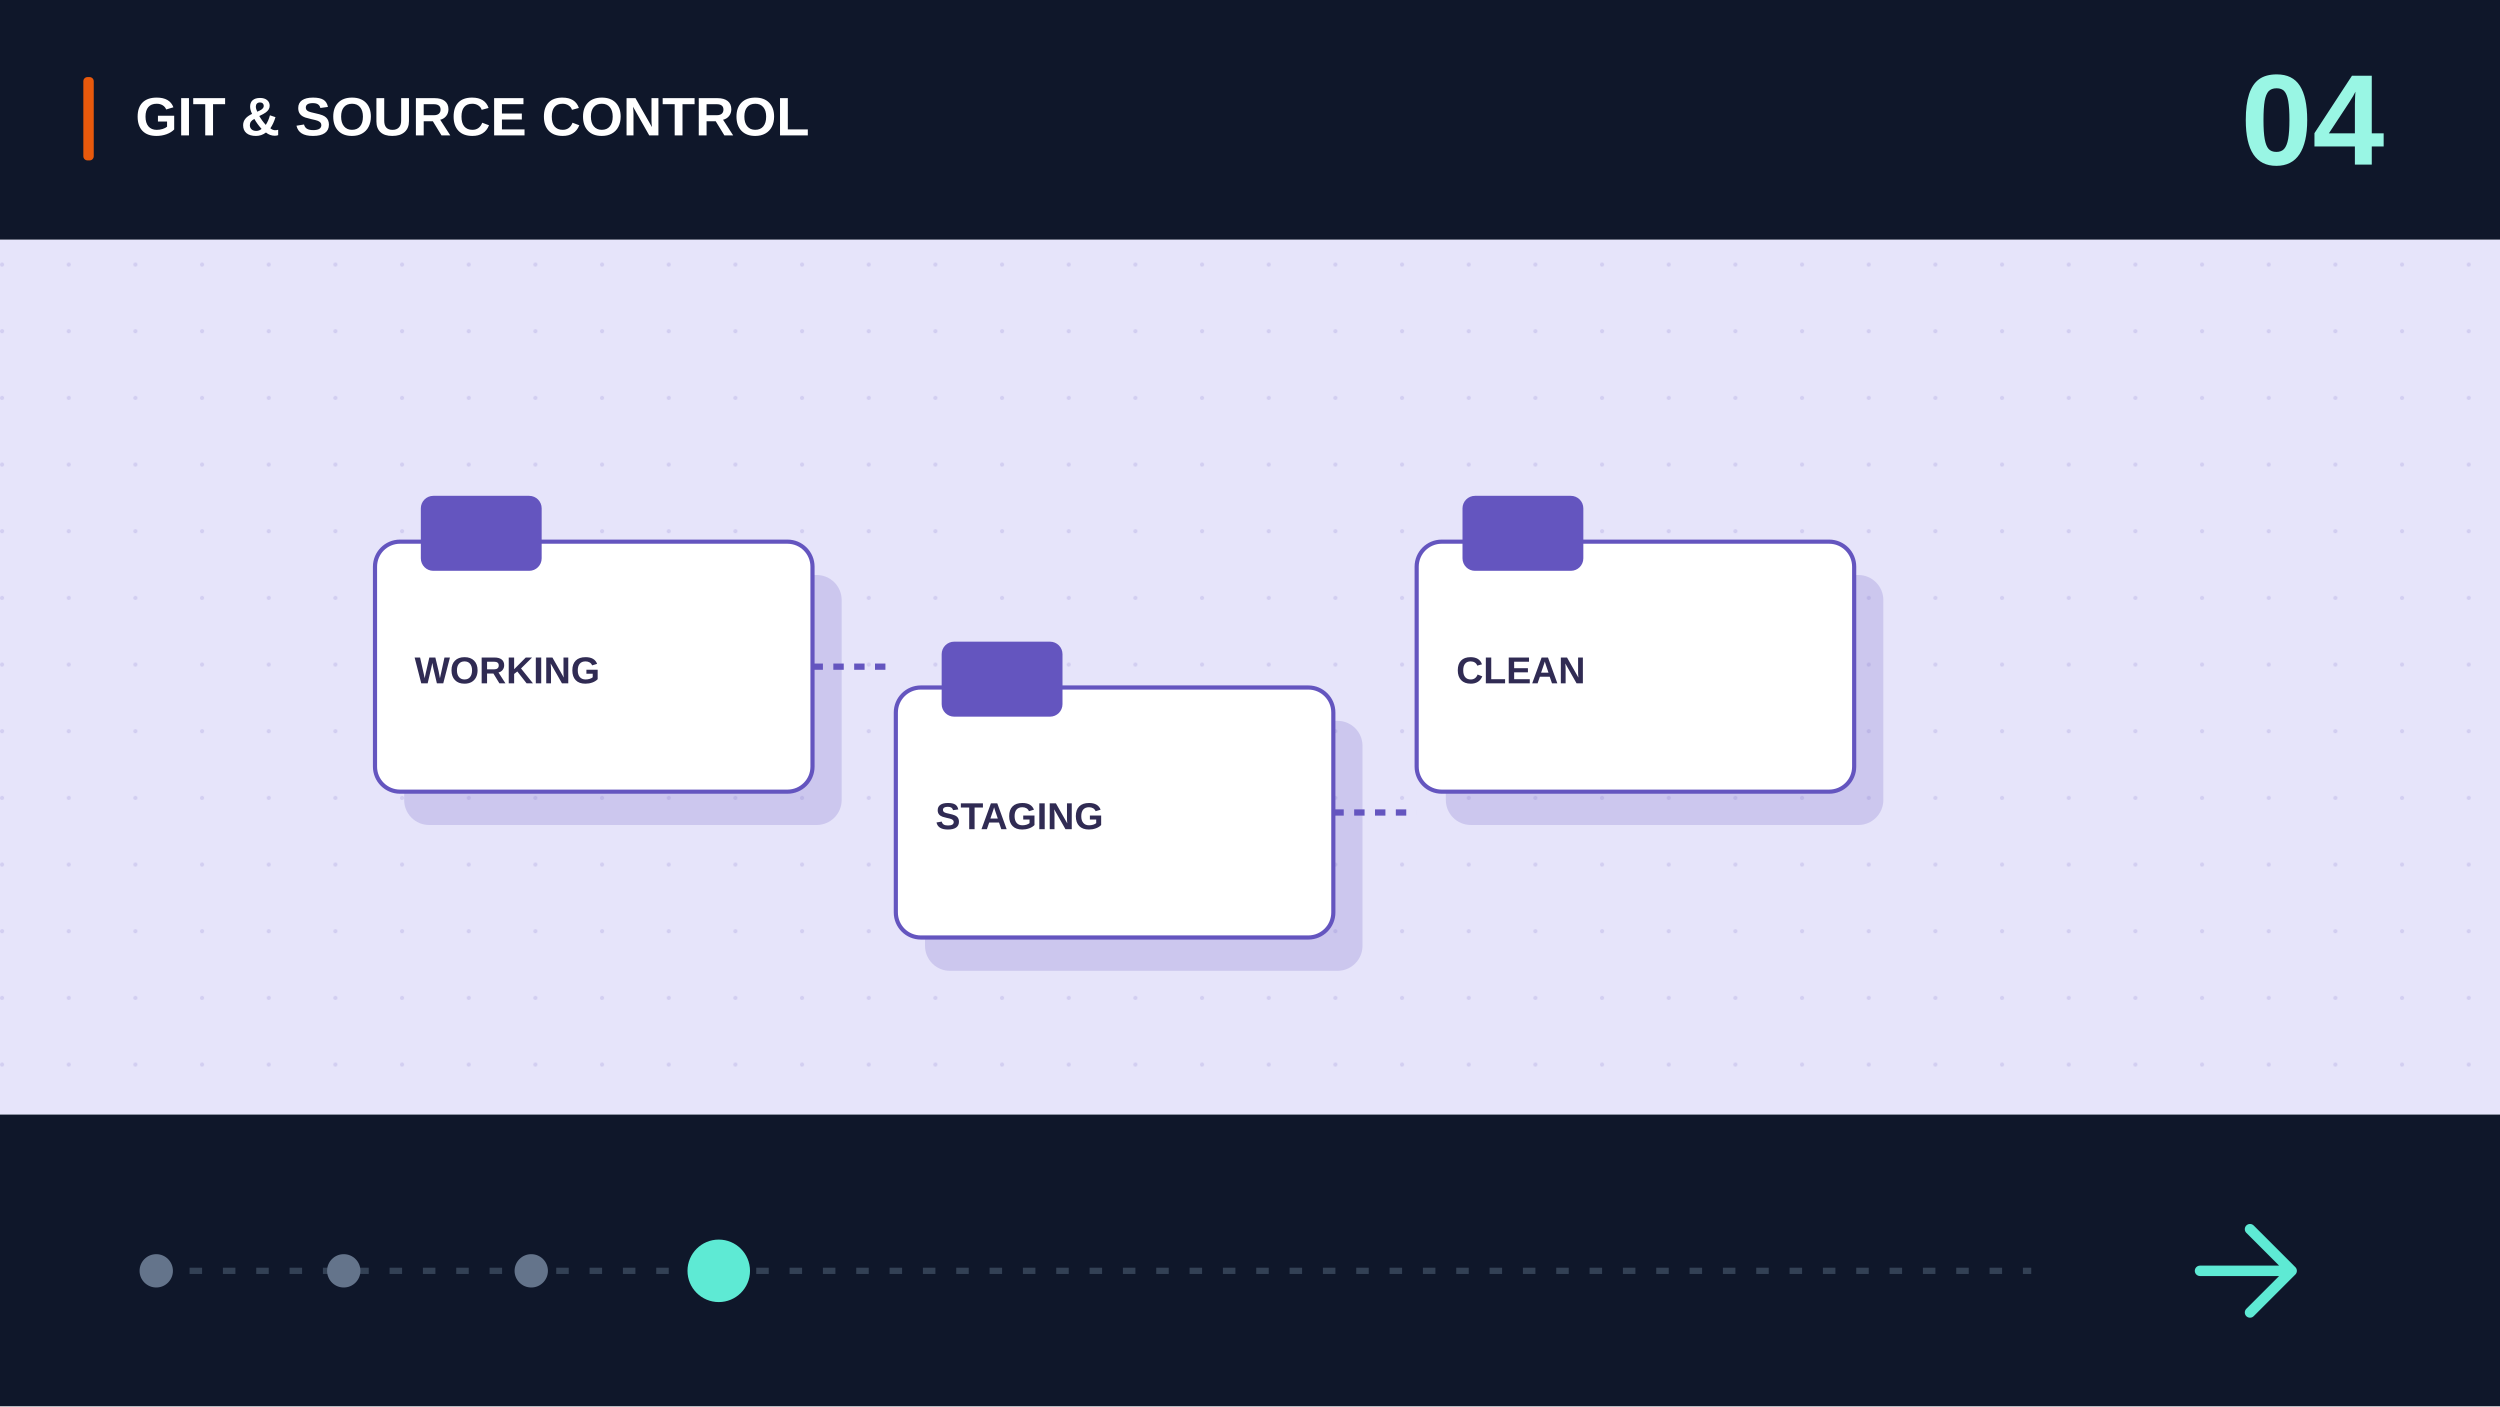
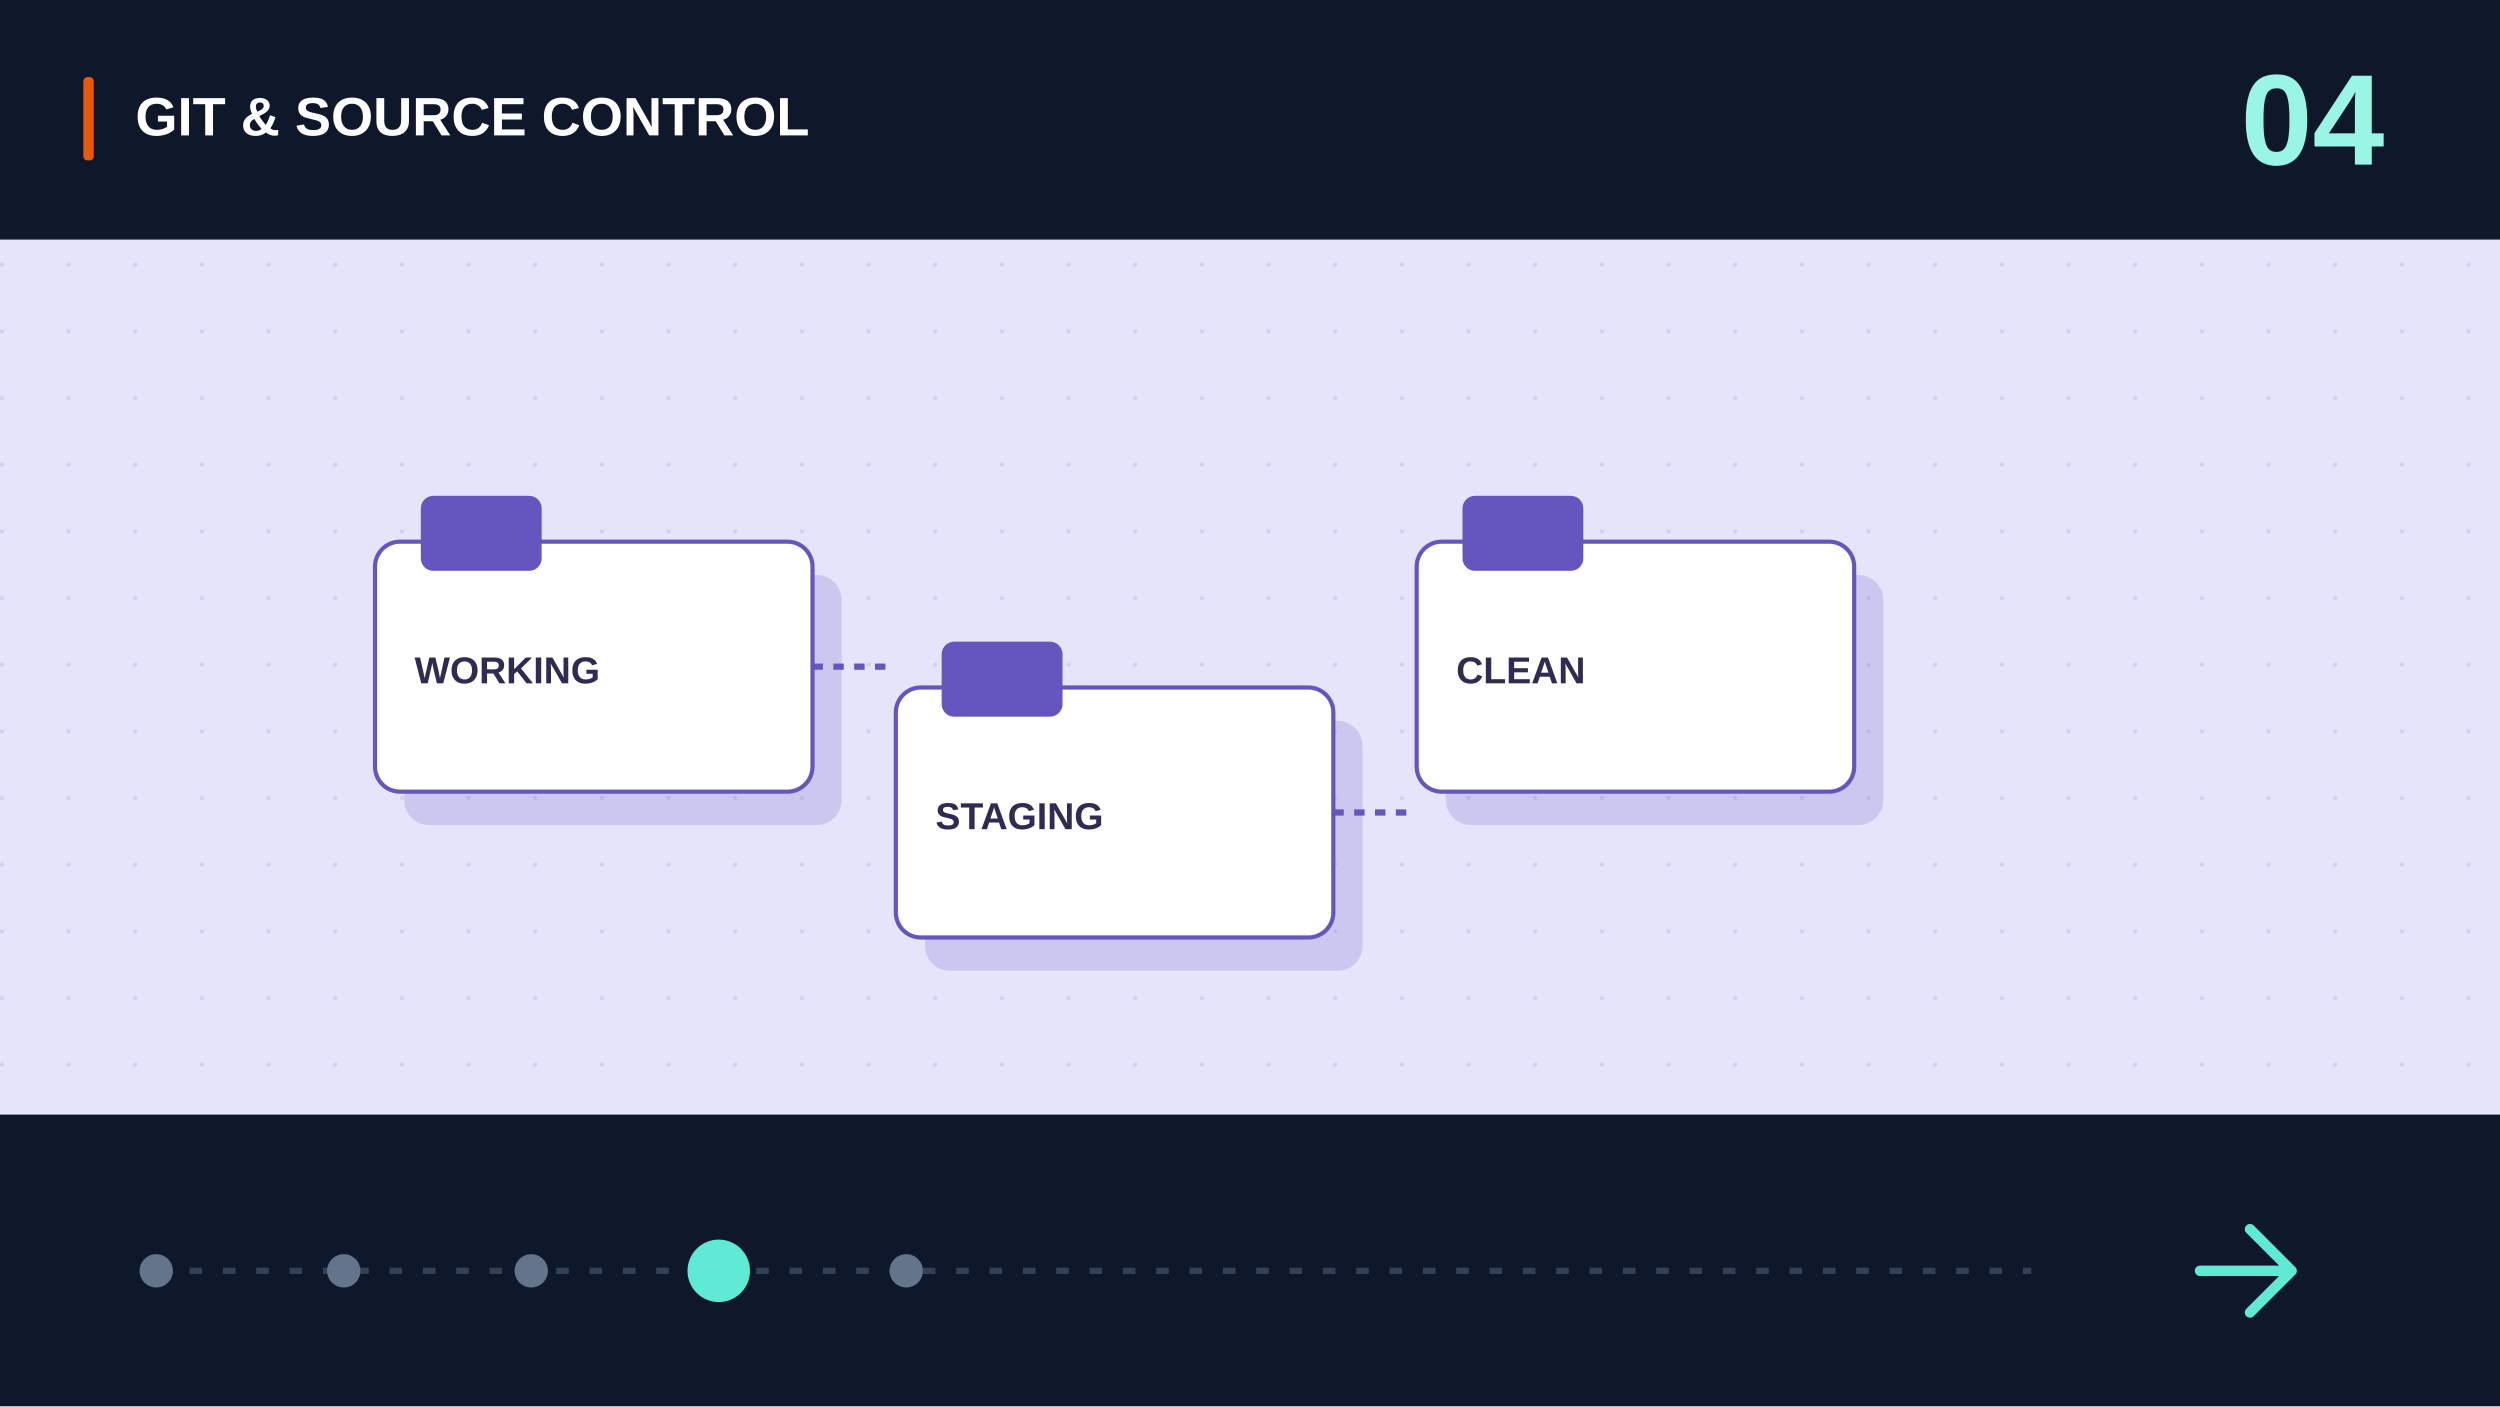
<svg xmlns="http://www.w3.org/2000/svg" width="1200" height="675" viewBox="0 0 1200 675">
  <rect width="1200" height="675" fill="#edf2f7" />
  <svg x="0" y="115" width="1200" height="420" viewBox="0 85 1200 420">
    <defs>
      <pattern id="grid" width="32" height="32" patternUnits="userSpaceOnUse">
        <circle cx="1" cy="1" r="1" fill="#6455bf" opacity=".15" />
      </pattern>
    </defs>
    <rect x="0" y="0" width="1200" height="675" rx="0" fill="#e6e4fa" stroke="none" stroke-width="2" />
    <rect width="1200" height="675" fill="url(#grid)" />
    <text x="54" y="51" font-family="Arial, sans-serif" font-size="14" font-weight="600" fill="#302b53">ANTBLOG / ENGINEERING NOTES</text>
    <text x="1080" y="51" font-family="Arial, sans-serif" font-size="16" font-weight="500" fill="#302b53">677</text>
    <path d="M54 73L1146 73" stroke="#6455bf33" stroke-width="3" fill="none" />
    <rect x="194" y="246" width="210" height="120" rx="12" fill="#6455bf33" stroke="none" stroke-width="2" />
    <rect x="180" y="230" width="210" height="120" rx="12" fill="#ffffff" stroke="#6455bf" stroke-width="2" />
    <rect x="202" y="208" width="58" height="36" rx="6" fill="#6455bf" stroke="none" stroke-width="2" />
    <text x="199" y="298" font-family="Arial, sans-serif" font-size="18" font-weight="700" fill="#302b53">WORKING</text>
    <path d="M390 290L430 290" stroke="#6455bf" stroke-width="3" fill="none" stroke-dasharray="5 5" />
    <rect x="444" y="316" width="210" height="120" rx="12" fill="#6455bf33" stroke="none" stroke-width="2" />
    <rect x="430" y="300" width="210" height="120" rx="12" fill="#ffffff" stroke="#6455bf" stroke-width="2" />
    <rect x="452" y="278" width="58" height="36" rx="6" fill="#6455bf" stroke="none" stroke-width="2" />
    <text x="449" y="368" font-family="Arial, sans-serif" font-size="18" font-weight="700" fill="#302b53">STAGING</text>
    <path d="M640 360L680 360" stroke="#6455bf" stroke-width="3" fill="none" stroke-dasharray="5 5" />
    <rect x="694" y="246" width="210" height="120" rx="12" fill="#6455bf33" stroke="none" stroke-width="2" />
    <rect x="680" y="230" width="210" height="120" rx="12" fill="#ffffff" stroke="#6455bf" stroke-width="2" />
    <rect x="702" y="208" width="58" height="36" rx="6" fill="#6455bf" stroke="none" stroke-width="2" />
    <text x="699" y="298" font-family="Arial, sans-serif" font-size="18" font-weight="700" fill="#302b53">CLEAN</text>
    <rect x="0" y="507" width="1200" height="168" rx="0" fill="#302b53" stroke="none" stroke-width="2" />
    <rect x="54" y="539" width="5" height="81" rx="0" fill="#6455bf" stroke="none" stroke-width="2" />
    <text x="78" y="578" font-family="Arial, sans-serif" font-size="60" font-weight="700" fill="#ffffff">RESTORE · CLEAN</text>
    <text x="80" y="620" font-family="Arial, sans-serif" font-size="20" font-weight="500" fill="#cbd5e1">Bỏ thay đổi chưa commit, từng file, từng hunk</text>
  </svg>
  <rect width="1200" height="115" fill="#0f172a" />
  <rect x="40" y="37" width="5" height="40" rx="2" fill="#E8590C" />
  <text x="65" y="65" font-family="Arial,sans-serif" font-size="26" font-weight="700" fill="white">GIT &amp; SOURCE CONTROL</text>
  <text x="1110" y="79" text-anchor="middle" font-family="Arial,sans-serif" font-size="62" font-weight="700" fill="#99f6e4">04</text>
  <rect y="535" width="1200" height="140" fill="#0f172a" />
  <path d="M75 610h900" stroke="#334155" stroke-width="3" stroke-dasharray="6 10" />
  <circle cx="75" cy="610" r="8" fill="#64748b" />
  <circle cx="165" cy="610" r="8" fill="#64748b" />
  <circle cx="255" cy="610" r="8" fill="#64748b" />
  <circle cx="345" cy="610" r="15" fill="#5eead4" />
+   <circle cx="435" cy="610" r="8" fill="#64748b" />
  <path d="m1080 590 20 20-20 20m-24-20h44" fill="none" stroke="#5eead4" stroke-width="5" stroke-linecap="round" stroke-linejoin="round" />
</svg>
